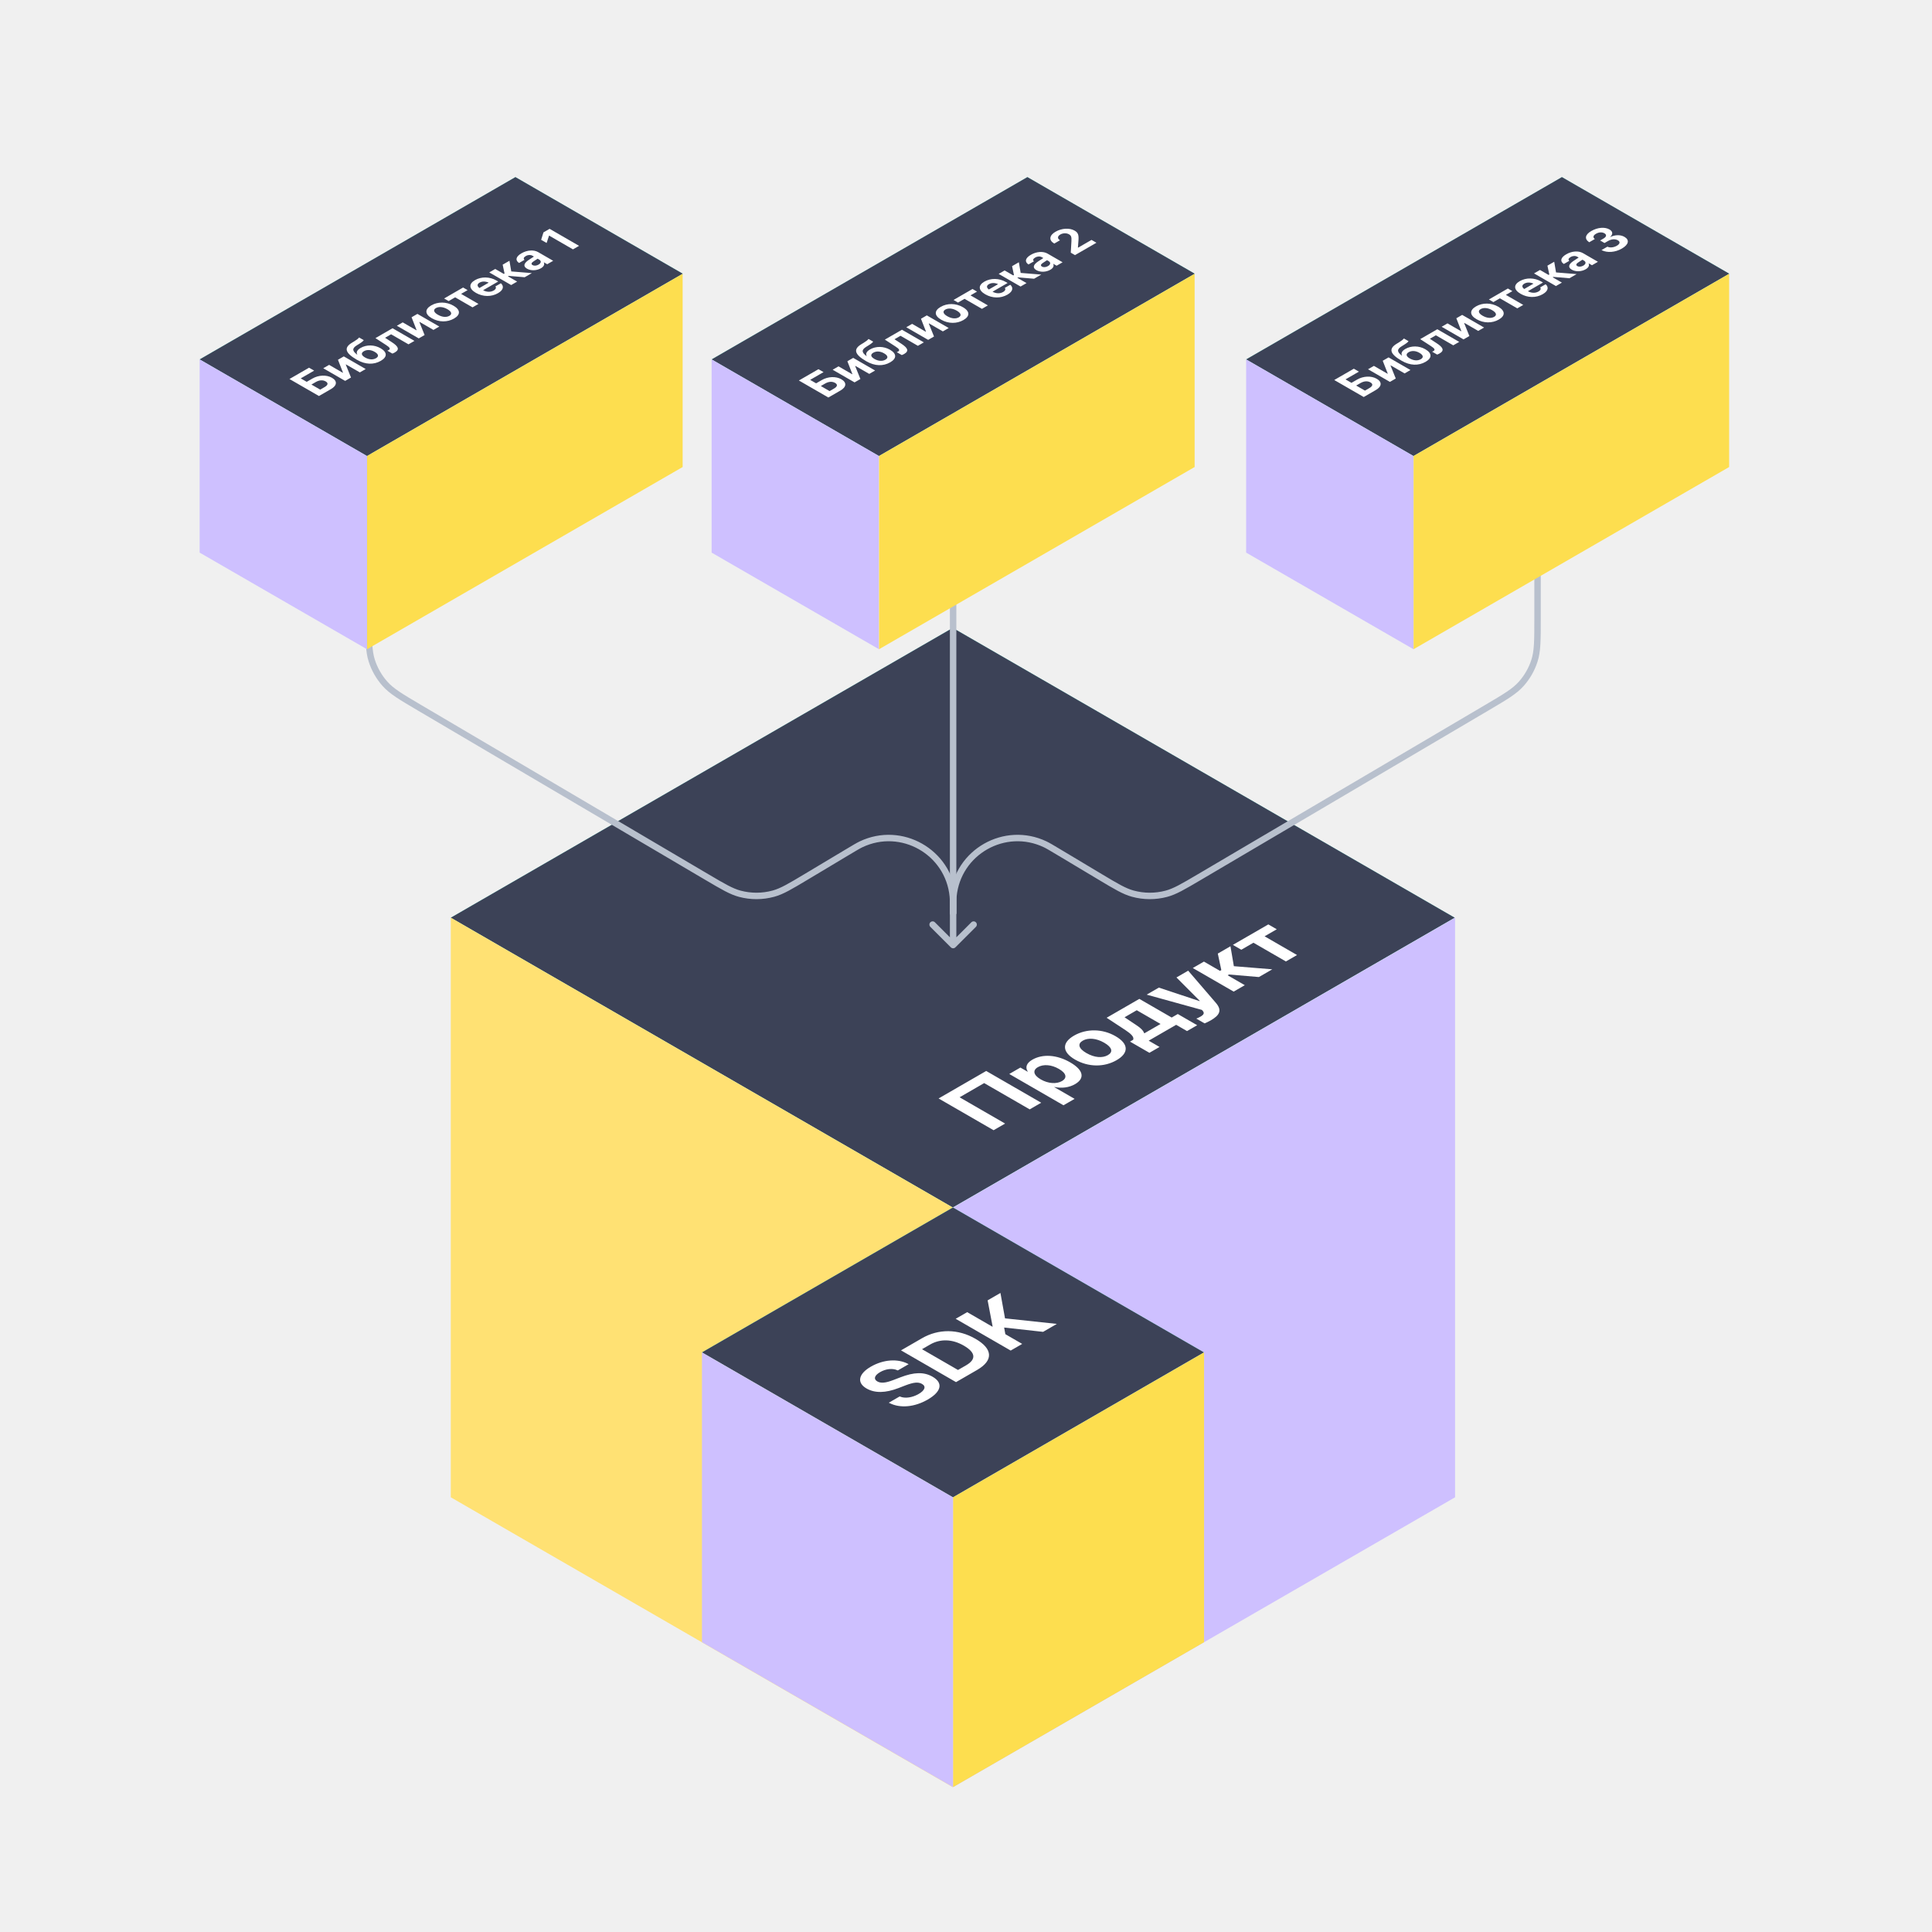
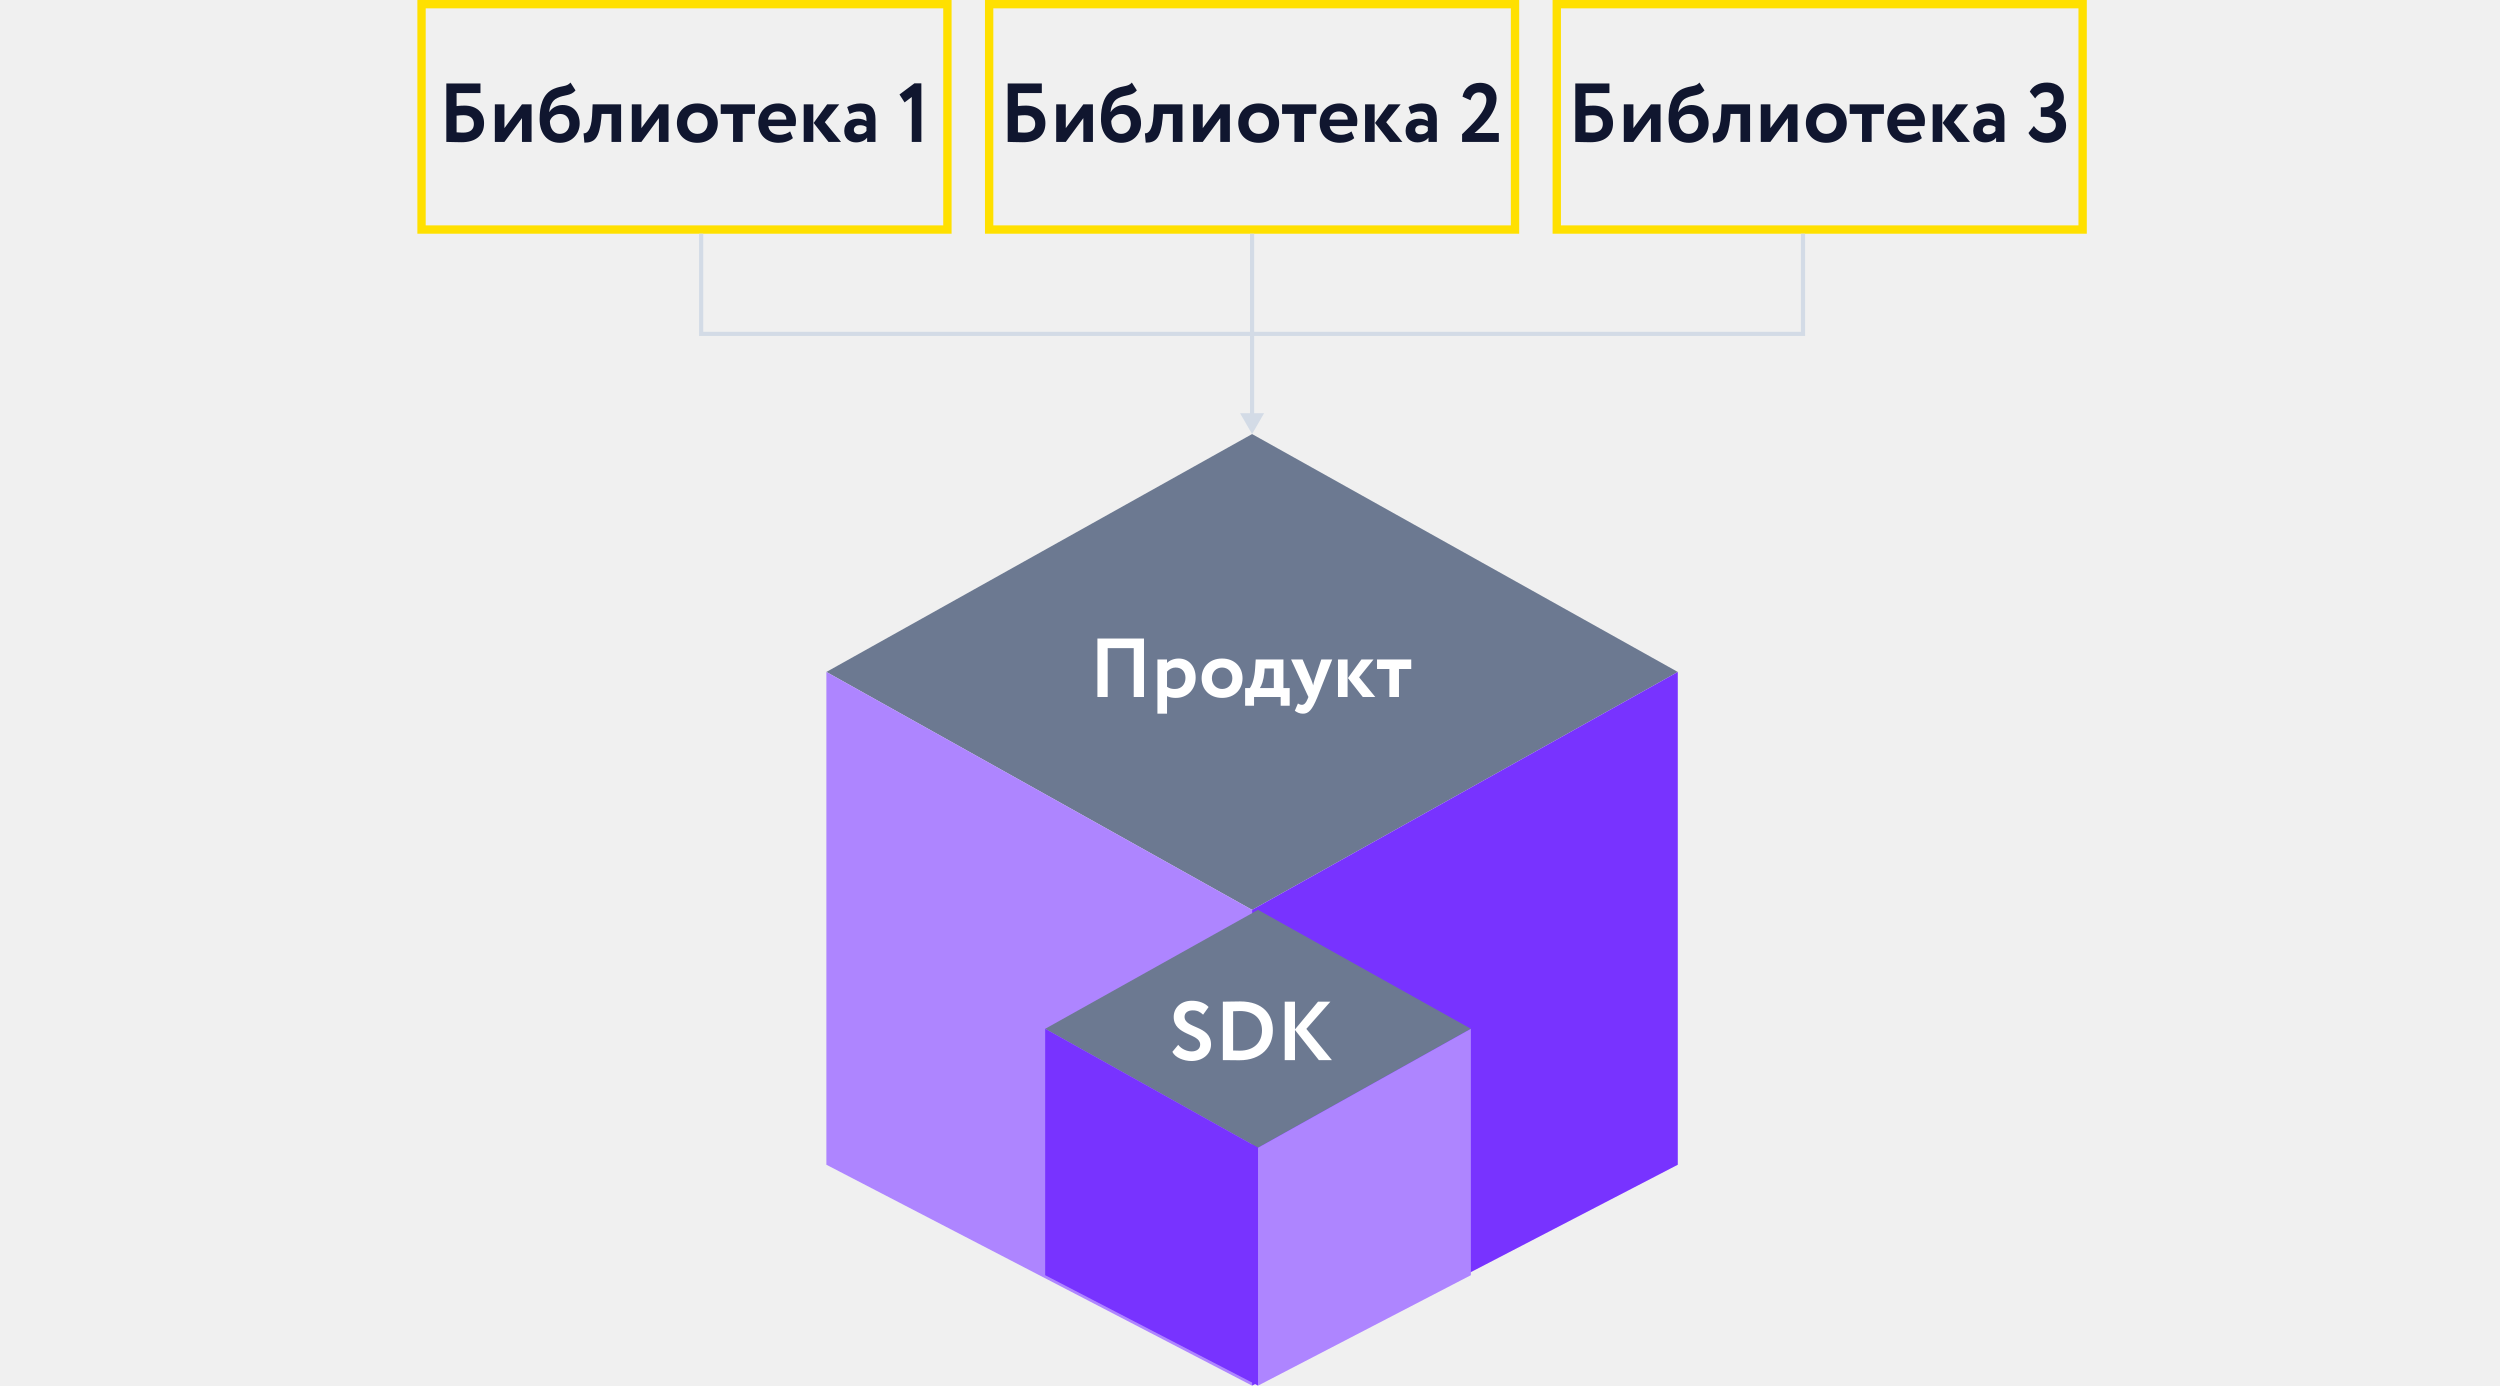
- <svg xmlns="http://www.w3.org/2000/svg" width="600" height="600" viewBox="0 0 600 600" fill="none">
-   <rect width="180" height="180" transform="matrix(0.866025 0.5 -0.866025 0.5 295.885 195)" fill="#73FFE5" />
-   <rect width="180" height="180" transform="matrix(0.866025 0.5 -0.866025 0.5 295.885 195)" fill="#3C4257" />
-   <path d="M140 285L295.885 375L295.885 555L140 465L140 375L140 285Z" fill="#FFE173" />
-   <path d="M296 375L451.885 285L451.885 465L296 555L296 465L296 375Z" fill="#CEC0FF" />
-   <path d="M114.5 127V192.213C114.5 198.878 114.5 202.211 115.463 205.201C116.314 207.846 117.708 210.284 119.554 212.361C121.641 214.708 124.513 216.4 130.255 219.783L219.574 272.411C224.609 275.378 227.127 276.861 229.772 277.566C233.19 278.477 236.789 278.465 240.202 277.53C242.842 276.808 245.349 275.307 250.364 272.307L262.963 264.768C265.36 263.334 266.559 262.616 267.432 262.202C279.954 256.266 294.572 264.554 295.907 278.348C296 279.309 296 280.706 296 283.5V283.5" stroke="#B8C0CD" stroke-width="2" stroke-linecap="round" />
-   <path d="M477.5 127V192.213C477.5 198.878 477.5 202.211 476.537 205.201C475.686 207.846 474.292 210.284 472.446 212.361C470.359 214.708 467.487 216.4 461.745 219.783L372.426 272.411C367.391 275.378 364.873 276.861 362.228 277.566C358.81 278.477 355.211 278.465 351.798 277.53C349.158 276.808 346.651 275.307 341.636 272.307L329.037 264.768C326.64 263.334 325.441 262.616 324.568 262.202C312.046 256.266 297.428 264.554 296.093 278.348C296 279.309 296 280.706 296 283.5V283.5" stroke="#B8C0CD" stroke-width="2" stroke-linecap="round" />
-   <path d="M295 116C295 115.448 295.448 115 296 115C296.552 115 297 115.448 297 116H295ZM296.707 294.207C296.317 294.598 295.683 294.598 295.293 294.207L288.929 287.843C288.538 287.453 288.538 286.819 288.929 286.429C289.319 286.038 289.953 286.038 290.343 286.429L296 292.086L301.657 286.429C302.047 286.038 302.681 286.038 303.071 286.429C303.462 286.819 303.462 287.453 303.071 287.843L296.707 294.207ZM297 116V293.5H295V116H297Z" fill="#B8C0CD" />
-   <rect width="60" height="113.238" transform="matrix(0.866025 0.5 -0.866025 0.5 160.067 55)" fill="#73FFE5" />
-   <rect width="60" height="113.238" transform="matrix(0.866025 0.5 -0.866025 0.5 160.067 55)" fill="#3C4257" />
-   <path d="M99.052 122.989L102.807 120.821C104.685 119.737 104.824 118.323 103.099 117.327L103.086 117.32C101.399 116.346 98.938 116.456 97.029 117.558L95.253 118.583L93.394 117.51L97.562 115.104L95.982 114.192L89.899 117.704L99.052 122.989ZM99.439 121L96.712 119.426L98.069 118.642C99.141 118.023 100.251 117.939 101.133 118.448L101.145 118.455C102.021 118.96 101.868 119.598 100.803 120.213L99.439 121ZM107.19 118.29L109.004 117.243L107.38 113.215L107.45 113.174L111.751 115.657L113.571 114.606L106.772 110.68L104.957 111.728L106.518 115.727L106.454 115.763L102.211 113.313L100.391 114.365L107.19 118.29ZM118.259 112.061C120.326 110.867 120.307 109.377 118.195 108.157L118.183 108.15C116.242 107.029 113.819 107 111.992 108.055C110.875 108.699 110.571 109.417 110.964 110.127L110.926 110.149L110.85 110.091C109.423 108.989 109.252 108.201 110.856 107.216L111.58 106.769C112.341 106.301 112.861 105.868 112.962 105.634L111.529 104.806C111.307 105.118 110.761 105.542 110.019 106L109.245 106.469C106.848 107.948 107.032 109.534 110.825 111.724L110.837 111.731C113.463 113.248 116.064 113.328 118.259 112.061ZM116.774 111.241C115.823 111.79 114.573 111.713 113.349 111.006L113.337 110.999C112.176 110.329 112.068 109.615 113.013 109.069C113.952 108.527 115.182 108.593 116.343 109.263L116.356 109.271C117.58 109.977 117.713 110.699 116.774 111.241ZM121.697 106.275L119.591 104.898L121.462 103.818L126.86 106.934L128.712 105.865L121.912 101.939L116.597 105.008L119.889 107.143C121.037 107.886 121.367 108.333 120.707 108.714C120.536 108.813 120.39 108.875 120.295 108.908L121.849 109.805C121.988 109.761 122.28 109.651 122.623 109.454C124.291 108.49 123.542 107.48 121.697 106.275ZM130.05 105.092L131.864 104.045L130.241 100.016L130.31 99.976L134.611 102.459L136.431 101.408L129.632 97.482L127.817 98.529L129.378 102.529L129.314 102.565L125.071 100.115L123.251 101.166L130.05 105.092ZM141.005 98.929C143.06 97.742 143.053 96.222 140.833 94.941L140.821 94.933C138.62 93.663 135.962 93.666 133.926 94.842C131.89 96.017 131.896 97.559 134.084 98.823L134.097 98.83C136.311 100.108 138.943 100.119 141.005 98.929ZM139.558 98.086C138.645 98.614 137.313 98.511 135.981 97.742L135.968 97.735C134.655 96.977 134.484 96.197 135.378 95.68C136.279 95.16 137.624 95.263 138.937 96.021L138.949 96.028C140.275 96.794 140.465 97.563 139.558 98.086ZM143.821 89.29L137.922 92.696L139.324 93.505L141.347 92.337L146.745 95.453L148.597 94.384L143.199 91.268L145.223 90.099L143.821 89.29ZM154.661 91.044C156.596 89.927 156.386 88.722 155.6 88.019L155.543 87.972L153.843 88.953L153.868 88.982C154.122 89.275 154.077 89.784 153.316 90.224C152.371 90.769 151.147 90.744 150.037 90.132L154.718 87.43L154.147 87.1C152.092 85.914 149.498 85.851 147.506 87.001C145.508 88.155 145.616 89.689 147.779 90.938L147.785 90.942C149.961 92.198 152.574 92.249 154.661 91.044ZM148.921 87.781C149.682 87.342 150.722 87.305 151.775 87.781L148.895 89.444C148.096 88.843 148.153 88.224 148.921 87.781ZM157.966 85.679L162.945 86.1L165.171 84.815L158.777 84.295L158.213 80.981L156.107 82.197L156.691 84.943L156.469 85.071L153.798 83.529L151.946 84.599L158.746 88.525L160.598 87.455L157.744 85.807L157.966 85.679ZM168.006 83.302C168.895 82.79 169.193 82.127 168.888 81.497L168.926 81.475L169.941 82.061L171.793 80.992L167.131 78.3C165.761 77.509 163.712 77.644 161.962 78.655C160.16 79.695 159.983 80.838 161.137 81.622L161.207 81.669L162.9 80.691L162.856 80.651C162.513 80.344 162.602 79.919 163.294 79.519C164.023 79.098 164.791 79.087 165.393 79.435L165.812 79.677L164.232 80.706C162.647 81.746 162.412 82.717 163.649 83.431L163.662 83.438C164.86 84.13 166.643 84.09 168.006 83.302ZM165.4 82.325L165.387 82.317C164.905 82.039 164.981 81.644 165.653 81.204L166.966 80.344L167.455 80.626C168.165 81.036 168.083 81.698 167.252 82.178C166.617 82.544 165.901 82.614 165.4 82.325ZM177.94 77.443L179.836 76.348L170.683 71.064L168.78 72.162L168.057 74.477L169.757 75.458L170.506 73.195L170.544 73.173L177.94 77.443Z" fill="white" />
-   <path d="M62 111.619L113.962 141.619L113.962 201.619L62 171.619L62 141.619L62 111.619Z" fill="#CEC0FF" />
-   <path d="M114 141.619L212 85.039L212 145.039L114 201.619L114 171.619L114 141.619Z" fill="#FDDE4F" />
-   <rect width="60" height="113.238" transform="matrix(0.866025 0.5 -0.866025 0.5 319.067 55)" fill="#73FFE5" />
-   <rect width="60" height="113.238" transform="matrix(0.866025 0.5 -0.866025 0.5 319.067 55)" fill="#3C4257" />
-   <path d="M257.253 123.45L261.008 121.282C262.886 120.198 263.025 118.785 261.3 117.789L261.287 117.781C259.6 116.807 257.139 116.917 255.23 118.019L253.454 119.045L251.595 117.972L255.763 115.566L254.183 114.654L248.1 118.166L257.253 123.45ZM257.64 121.462L254.913 119.887L256.27 119.103C257.342 118.484 258.452 118.4 259.334 118.909L259.346 118.917C260.222 119.422 260.07 120.059 259.004 120.674L257.64 121.462ZM265.391 118.752L267.205 117.704L265.582 113.676L265.651 113.636L269.952 116.119L271.772 115.068L264.973 111.142L263.159 112.189L264.719 116.188L264.656 116.225L260.412 113.775L258.592 114.826L265.391 118.752ZM276.46 112.522C278.528 111.329 278.509 109.838 276.396 108.619L276.384 108.611C274.443 107.491 272.02 107.461 270.193 108.516C269.077 109.161 268.772 109.878 269.165 110.589L269.127 110.611L269.051 110.552C267.624 109.45 267.453 108.663 269.058 107.677L269.781 107.231C270.542 106.762 271.062 106.33 271.163 106.095L269.73 105.268C269.508 105.579 268.962 106.004 268.22 106.462L267.446 106.93C265.049 108.41 265.233 109.996 269.026 112.186L269.038 112.193C271.664 113.709 274.265 113.79 276.46 112.522ZM274.975 111.702C274.024 112.251 272.774 112.175 271.55 111.468L271.538 111.46C270.377 110.79 270.269 110.076 271.214 109.531C272.153 108.989 273.383 109.054 274.544 109.725L274.557 109.732C275.781 110.439 275.914 111.16 274.975 111.702ZM279.898 106.736L277.792 105.359L279.663 104.279L285.061 107.396L286.913 106.326L280.113 102.4L274.798 105.469L278.09 107.604C279.238 108.348 279.568 108.794 278.908 109.175C278.737 109.274 278.591 109.336 278.496 109.369L280.05 110.267C280.189 110.223 280.481 110.113 280.824 109.915C282.492 108.952 281.743 107.941 279.898 106.736ZM288.251 105.553L290.065 104.506L288.442 100.478L288.511 100.438L292.812 102.92L294.632 101.869L287.833 97.944L286.019 98.991L287.579 102.99L287.516 103.027L283.272 100.577L281.452 101.628L288.251 105.553ZM299.206 99.39C301.261 98.204 301.254 96.684 299.034 95.402L299.022 95.395C296.821 94.124 294.163 94.128 292.127 95.303C290.091 96.479 290.097 98.02 292.285 99.284L292.298 99.291C294.512 100.569 297.144 100.58 299.206 99.39ZM297.759 98.548C296.846 99.075 295.514 98.973 294.182 98.204L294.169 98.196C292.856 97.438 292.685 96.658 293.579 96.142C294.48 95.622 295.825 95.724 297.138 96.482L297.15 96.49C298.476 97.255 298.666 98.024 297.759 98.548ZM302.022 89.751L296.123 93.157L297.525 93.967L299.548 92.798L304.946 95.915L306.798 94.846L301.4 91.729L303.424 90.561L302.022 89.751ZM312.862 91.506C314.797 90.389 314.587 89.184 313.801 88.481L313.744 88.433L312.044 89.415L312.069 89.444C312.323 89.737 312.278 90.246 311.517 90.685C310.572 91.231 309.348 91.205 308.238 90.594L312.919 87.891L312.348 87.561C310.293 86.375 307.699 86.313 305.707 87.463C303.709 88.616 303.817 90.151 305.98 91.399L305.986 91.403C308.162 92.659 310.775 92.71 312.862 91.506ZM307.122 88.243C307.883 87.803 308.923 87.767 309.976 88.243L307.096 89.905C306.297 89.305 306.354 88.686 307.122 88.243ZM316.167 86.141L321.146 86.562L323.372 85.276L316.979 84.756L316.414 81.442L314.308 82.658L314.892 85.404L314.67 85.533L311.999 83.991L310.147 85.06L316.947 88.986L318.799 87.917L315.945 86.269L316.167 86.141ZM326.208 83.764C327.096 83.251 327.394 82.588 327.089 81.959L327.127 81.936L328.142 82.522L329.994 81.453L325.332 78.761C323.962 77.971 321.913 78.106 320.163 79.117C318.361 80.157 318.184 81.299 319.338 82.083L319.408 82.131L321.102 81.153L321.057 81.112C320.715 80.805 320.803 80.38 321.495 79.981C322.224 79.56 322.992 79.549 323.594 79.897L324.013 80.138L322.434 81.168C320.848 82.207 320.613 83.178 321.85 83.892L321.863 83.899C323.061 84.592 324.844 84.551 326.208 83.764ZM323.601 82.786L323.588 82.779C323.106 82.501 323.182 82.105 323.854 81.665L325.167 80.805L325.656 81.087C326.366 81.497 326.284 82.16 325.453 82.64C324.818 83.006 324.102 83.075 323.601 82.786ZM333.851 79.227L340.505 75.385L338.982 74.506L334.834 76.901L334.758 76.857L334.923 74.74C335.05 72.99 334.853 72.269 333.743 71.628L333.73 71.62C332.17 70.719 329.734 70.851 327.8 71.968C325.865 73.085 325.643 74.612 327.368 75.608L327.419 75.638L329.195 74.612L329.144 74.576C328.345 74.085 328.364 73.364 329.303 72.822C330.115 72.353 331.219 72.331 331.973 72.759L331.986 72.767C332.62 73.133 332.823 73.536 332.747 74.854L332.538 78.469L333.851 79.227Z" fill="white" />
-   <path d="M221 111.619L272.962 141.619L272.962 201.619L221 171.619L221 141.619L221 111.619Z" fill="#CEC0FF" />
-   <path d="M273 141.619L371 85.039L371 145.039L273 201.619L273 171.619L273 141.619Z" fill="#FDDE4F" />
-   <rect width="60" height="113.238" transform="matrix(0.866025 0.5 -0.866025 0.5 485.067 55)" fill="#73FFE5" />
-   <rect width="60" height="113.238" transform="matrix(0.866025 0.5 -0.866025 0.5 485.067 55)" fill="#3C4257" />
-   <path d="M423.515 123.299L427.27 121.131C429.148 120.047 429.287 118.634 427.562 117.637L427.549 117.63C425.862 116.656 423.401 116.766 421.492 117.868L419.716 118.894L417.857 117.821L422.024 115.415L420.445 114.503L414.362 118.015L423.515 123.299ZM423.902 121.311L421.174 119.736L422.532 118.952C423.604 118.333 424.714 118.249 425.596 118.758L425.608 118.765C426.484 119.271 426.331 119.908 425.266 120.523L423.902 121.311ZM431.653 118.601L433.467 117.553L431.843 113.525L431.913 113.485L436.214 115.968L438.034 114.917L431.234 110.991L429.42 112.038L430.981 116.037L430.917 116.074L426.674 113.624L424.853 114.675L431.653 118.601ZM442.722 112.371C444.789 111.177 444.77 109.687 442.658 108.468L442.645 108.46C440.704 107.34 438.281 107.31 436.455 108.365C435.338 109.01 435.034 109.727 435.427 110.438L435.389 110.46L435.313 110.401C433.886 109.299 433.714 108.511 435.319 107.526L436.042 107.08C436.804 106.611 437.324 106.179 437.425 105.944L435.992 105.117C435.77 105.428 435.224 105.853 434.482 106.311L433.708 106.779C431.311 108.259 431.494 109.844 435.288 112.034L435.3 112.042C437.926 113.558 440.527 113.638 442.722 112.371ZM441.237 111.551C440.286 112.1 439.036 112.023 437.812 111.317L437.799 111.309C436.639 110.639 436.531 109.925 437.476 109.379C438.415 108.837 439.645 108.903 440.806 109.573L440.819 109.581C442.043 110.288 442.176 111.009 441.237 111.551ZM446.159 106.585L444.054 105.208L445.925 104.128L451.323 107.244L453.175 106.175L446.375 102.249L441.06 105.318L444.352 107.453C445.5 108.197 445.83 108.643 445.17 109.024C444.999 109.123 444.853 109.185 444.758 109.218L446.312 110.115C446.451 110.072 446.743 109.962 447.085 109.764C448.754 108.801 448.005 107.79 446.159 106.585ZM454.513 105.402L456.327 104.355L454.703 100.327L454.773 100.286L459.074 102.769L460.894 101.718L454.094 97.793L452.28 98.84L453.841 102.839L453.777 102.875L449.534 100.426L447.713 101.477L454.513 105.402ZM465.467 99.239C467.522 98.052 467.516 96.533 465.296 95.251L465.283 95.244C463.082 93.973 460.425 93.977 458.389 95.152C456.353 96.328 456.359 97.869 458.547 99.133L458.56 99.14C460.774 100.418 463.406 100.429 465.467 99.239ZM464.021 98.397C463.108 98.924 461.776 98.822 460.444 98.052L460.431 98.045C459.118 97.287 458.947 96.507 459.841 95.991C460.742 95.471 462.087 95.573 463.4 96.331L463.412 96.339C464.738 97.104 464.928 97.873 464.021 98.397ZM468.284 89.6L462.385 93.006L463.786 93.815L465.81 92.647L471.208 95.764L473.06 94.694L467.662 91.578L469.685 90.41L468.284 89.6ZM479.124 91.355C481.058 90.237 480.849 89.033 480.063 88.33L480.005 88.282L478.306 89.263L478.331 89.293C478.585 89.586 478.54 90.095 477.779 90.534C476.834 91.08 475.61 91.054 474.5 90.443L479.181 87.74L478.61 87.41C476.555 86.224 473.961 86.162 471.969 87.311C469.971 88.465 470.079 89.999 472.242 91.248L472.248 91.252C474.424 92.508 477.037 92.559 479.124 91.355ZM473.383 88.092C474.145 87.652 475.185 87.615 476.238 88.092L473.358 89.754C472.559 89.154 472.616 88.535 473.383 88.092ZM482.428 85.99L487.408 86.411L489.634 85.125L483.24 84.605L482.676 81.291L480.57 82.507L481.153 85.253L480.931 85.382L478.261 83.84L476.409 84.909L483.209 88.835L485.061 87.766L482.206 86.118L482.428 85.99ZM492.469 83.613C493.357 83.1 493.655 82.437 493.351 81.807L493.389 81.785L494.404 82.371L496.256 81.302L491.594 78.61C490.224 77.819 488.175 77.955 486.424 78.966C484.623 80.006 484.445 81.148 485.6 81.932L485.67 81.98L487.363 81.002L487.319 80.961C486.976 80.654 487.065 80.229 487.757 79.83C488.486 79.409 489.253 79.398 489.856 79.746L490.275 79.987L488.695 81.016C487.11 82.056 486.875 83.027 488.112 83.741L488.124 83.748C489.323 84.44 491.106 84.4 492.469 83.613ZM489.862 82.635L489.85 82.628C489.368 82.349 489.444 81.954 490.116 81.514L491.429 80.654L491.917 80.936C492.628 81.346 492.545 82.009 491.715 82.489C491.08 82.855 490.363 82.924 489.862 82.635ZM503.677 77.2C505.815 75.966 506.132 74.509 504.496 73.564L504.483 73.557C503.24 72.839 501.565 72.897 500.081 73.608L500.043 73.586C500.893 72.839 500.988 71.927 499.846 71.268L499.834 71.26C498.394 70.429 496.161 70.605 494.188 71.744C492.266 72.853 492.019 74.198 493.478 75.186L493.548 75.234L495.305 74.219L495.254 74.183C494.62 73.729 494.765 73.11 495.66 72.594C496.561 72.073 497.531 72.026 498.273 72.454L498.286 72.462C499.028 72.89 498.914 73.542 497.956 74.095L496.935 74.685L498.299 75.472L499.345 74.868C500.449 74.231 501.584 74.132 502.459 74.637L502.472 74.644C503.221 75.076 503.113 75.747 502.13 76.314C501.14 76.885 500.005 76.977 499.269 76.647L499.187 76.615L497.36 77.669L497.449 77.713C499.155 78.552 501.603 78.398 503.677 77.2Z" fill="white" />
-   <path d="M387 111.619L438.962 141.619L438.962 201.619L387 171.619L387 141.619L387 111.619Z" fill="#CEC0FF" />
-   <path d="M439 141.619L537 85.039L537 145.039L439 201.619L439 171.619L439 141.619Z" fill="#FDDE4F" />
-   <rect width="90" height="90" transform="matrix(0.866025 0.5 -0.866025 0.5 295.943 375)" fill="#73FFE5" />
-   <rect width="90" height="90" transform="matrix(0.866025 0.5 -0.866025 0.5 295.943 375)" fill="#3C4257" />
-   <path d="M218 420L295.942 465L295.942 555L218 510L218 465L218 420Z" fill="#CEC0FF" />
-   <path d="M296 465L373.942 420L373.942 510L296 555L296 510L296 465Z" fill="#FDDE4F" />
-   <path d="M288.115 434.646C292.425 432.157 292.923 429.464 289.643 427.57L289.631 427.563C286.943 426.012 283.877 426.101 279.591 427.755L277.412 428.589C275.056 429.498 273.552 429.642 272.475 429.02L272.463 429.013C271.243 428.309 271.504 427.188 273.327 426.121C275.091 425.103 277.14 424.863 278.655 425.533L278.809 425.608L282.184 423.66L281.947 423.537C278.785 421.903 274.381 422.163 270.426 424.446C266.637 426.634 265.974 429.396 269.1 431.2L269.112 431.207C271.681 432.69 274.997 432.636 279.046 431.077L281.201 430.243C283.758 429.272 285.179 429.122 286.339 429.792L286.351 429.799C287.654 430.551 287.275 431.768 285.297 432.909C283.344 434.037 281.106 434.372 279.555 433.736L279.401 433.675L276.027 435.623L276.228 435.726C279.579 437.428 284.054 436.99 288.115 434.646ZM296.901 429.231L303.425 425.465C308.552 422.505 308.386 418.923 302.963 415.792L302.939 415.778C297.528 412.654 291.454 412.647 286.339 415.601L279.815 419.367L296.901 429.231ZM297.517 425.458L286.339 419.005L288.861 417.549C291.999 415.737 295.741 415.833 299.304 417.891L299.328 417.904C303.022 420.037 303.235 422.156 300.039 424.002L297.517 425.458ZM313.88 419.429L317.455 417.364L312.222 414.343L311.843 412.278L323.944 413.618L328.218 411.15L312.116 409.428L310.695 401.539L306.716 403.836L308.267 411.964L308.185 412.012L300.37 407.5L296.794 409.564L313.88 419.429Z" fill="white" />
-   <path d="M323.358 342.462L306.272 332.598L291.484 341.136L308.569 351L312.145 348.936L298.008 340.773L305.645 336.364L319.782 344.526L323.358 342.462ZM330.272 343.255L333.73 341.259L327.419 337.615L327.49 337.574C329.68 338.046 332.025 337.759 333.848 336.706C337.021 334.874 336.488 332.311 332.368 329.932L332.356 329.925C328.224 327.539 323.808 327.245 320.587 329.104C318.775 330.15 318.337 331.483 319.178 332.775L319.107 332.816L316.893 331.538L313.436 333.534L330.272 343.255ZM329.787 335.742C328.117 336.706 325.513 336.542 323.227 335.223L323.216 335.216C320.919 333.89 320.634 332.386 322.304 331.422C324.021 330.431 326.519 330.615 328.84 331.955L328.851 331.962C331.16 333.295 331.516 334.744 329.787 335.742ZM346.766 329.248C350.602 327.033 350.59 324.196 346.446 321.804L346.422 321.79C342.314 319.418 337.353 319.425 333.552 321.619C329.751 323.813 329.763 326.691 333.848 329.05L333.872 329.063C338.004 331.449 342.918 331.47 346.766 329.248ZM344.066 327.676C342.361 328.66 339.875 328.469 337.388 327.033L337.365 327.02C334.914 325.604 334.594 324.148 336.263 323.185C337.945 322.214 340.455 322.405 342.906 323.82L342.929 323.834C345.404 325.263 345.759 326.698 344.066 327.676ZM360.11 325.14L356.735 323.191L365.272 318.263L368.646 320.211L371.796 318.393L365.769 314.913L363.875 316.007L353.834 310.21L343.675 316.075L349.643 319.999C351.241 321.059 352.307 322.084 351.904 322.918L350.933 323.479L356.96 326.958L360.11 325.14ZM360.417 318.003L355.397 320.901L355.326 320.86C355.054 320.02 354.189 319.206 352.911 318.372L349.24 315.925L353.029 313.737L360.417 318.003ZM375.999 316.896C378.829 315.262 379.575 313.724 377.574 311.42L369.002 301.453L365.355 303.559L372.601 310.832L372.494 310.894L359.896 306.71L356.108 308.897L373.276 313.642L373.548 313.963C374.105 314.64 373.832 315.139 372.802 315.733C372.281 316.034 371.808 316.226 371.524 316.335L374.093 317.818C374.566 317.627 375.324 317.285 375.999 316.896ZM381.671 302.643L390.965 303.429L395.121 301.029L383.186 300.059L382.132 293.872L378.201 296.142L379.291 301.269L378.876 301.508L373.892 298.63L370.434 300.626L383.127 307.954L386.584 305.958L381.256 302.882L381.671 302.643ZM393.89 287.084L382.878 293.441L385.495 294.952L389.272 292.771L399.348 298.589L402.805 296.593L392.729 290.775L396.506 288.595L393.89 287.084Z" fill="white" />
+ <svg xmlns="http://www.w3.org/2000/svg" width="599" height="332" viewBox="0 0 599 332" fill="none">
+   <path d="M106.94 34C107.76 34 108.96 34.08 110.58 34.08C114.02 34.08 115.98 32.42 115.98 29.52C115.98 26.94 114.2 25.3 111.28 25.3C110.78 25.3 109.94 25.34 109.4 25.42V22.3H115.12V20H106.94V34ZM111.08 27.6C112.8 27.6 113.54 28.5 113.54 29.7C113.54 30.94 112.78 31.78 110.96 31.78C110.44 31.78 109.96 31.74 109.4 31.7V27.72C110.02 27.64 110.62 27.6 111.08 27.6ZM120.865 34L125.065 28.3V34H127.365V25H125.065L120.865 30.7V25H118.565V34H120.865ZM136.692 19.78C135.752 20.86 134.672 20.44 132.692 21.28C129.952 22.46 129.292 25.58 129.292 28.52C129.292 32.02 131.152 34.22 134.172 34.22C137.012 34.22 138.892 32.1 138.892 29.58C138.892 26.88 137.272 25.16 134.792 25.16C133.472 25.16 132.192 25.86 131.632 26.84H131.592C131.732 25.42 132.232 24.08 133.532 23.48C135.272 22.62 136.712 23.06 137.892 21.66L136.692 19.78ZM131.752 29C132.052 28.08 132.932 27.3 134.212 27.3C135.672 27.3 136.432 28.34 136.432 29.68C136.432 30.98 135.572 32.08 134.112 32.08C132.652 32.08 131.772 30.74 131.752 29ZM146.516 34H148.816V25H141.996L141.856 27.8C141.656 31.28 140.596 32.02 139.816 31.94L140.016 34.18C142.436 34.18 143.636 33.16 144.076 28.26L144.136 27.3H146.516V34ZM153.678 34L157.878 28.3V34H160.178V25H157.878L153.678 30.7V25H151.378V34H153.678ZM162.185 29.5C162.185 32.2 164.105 34.22 167.085 34.22C170.065 34.22 171.985 32.2 171.985 29.5C171.985 26.8 170.065 24.78 167.085 24.78C164.105 24.78 162.185 26.8 162.185 29.5ZM164.645 29.5C164.645 27.94 165.725 26.94 167.085 26.94C168.485 26.94 169.545 27.98 169.545 29.5C169.545 31.06 168.505 32.08 167.085 32.08C165.685 32.08 164.645 31 164.645 29.5ZM172.684 27.3H175.644V34H177.944V27.3H180.884V25H172.684V27.3ZM189.317 31.48C188.797 31.9 187.877 32.3 186.777 32.3C185.357 32.3 184.277 31.56 184.077 30.2H190.577C190.677 29.86 190.717 29.52 190.717 28.96C190.717 26.44 188.777 24.78 186.457 24.78C183.497 24.78 181.697 26.88 181.697 29.5C181.697 32.34 183.637 34.22 186.537 34.22C187.797 34.22 189.077 33.86 189.977 33.1L189.317 31.48ZM186.357 26.7C187.677 26.7 188.437 27.56 188.417 28.66H183.997C184.237 27.48 184.977 26.7 186.357 26.7ZM201.089 25H198.189L194.949 29.46L198.509 34H201.509L197.629 29.28L201.089 25ZM192.569 34H194.869V25H192.569V34ZM203.562 27.32C204.222 27.02 204.882 26.7 205.922 26.7C207.262 26.7 207.662 27.52 207.602 29.02C207.162 28.7 206.362 28.44 205.562 28.44C203.742 28.44 202.282 29.38 202.282 31.36C202.282 33.1 203.462 34.12 205.102 34.12C206.322 34.12 207.282 33.64 207.762 32.96V34H209.762V28.52C209.762 26.14 208.822 24.78 206.162 24.78C204.982 24.78 203.762 25.18 202.982 25.64L203.562 27.32ZM205.862 32.18C205.142 32.18 204.582 31.8 204.582 31.12C204.582 30.36 205.262 30 206.022 30C206.682 30 207.202 30.14 207.602 30.44V31.36C207.322 31.76 206.822 32.18 205.862 32.18ZM215.518 22.64L216.738 24.54L218.458 23.24V34H220.758V19.96H219.098L215.518 22.64Z" fill="#10162F" />
+   <rect x="101" y="1" width="126" height="54" stroke="#FFE000" stroke-width="2" />
+   <path d="M241.44 34C242.26 34 243.46 34.08 245.08 34.08C248.52 34.08 250.48 32.42 250.48 29.52C250.48 26.94 248.7 25.3 245.78 25.3C245.28 25.3 244.44 25.34 243.9 25.42V22.3H249.62V20H241.44V34ZM245.58 27.6C247.3 27.6 248.04 28.5 248.04 29.7C248.04 30.94 247.28 31.78 245.46 31.78C244.94 31.78 244.46 31.74 243.9 31.7V27.72C244.52 27.64 245.12 27.6 245.58 27.6ZM255.365 34L259.565 28.3V34H261.865V25H259.565L255.365 30.7V25H253.065V34H255.365ZM271.192 19.78C270.252 20.86 269.172 20.44 267.192 21.28C264.452 22.46 263.792 25.58 263.792 28.52C263.792 32.02 265.652 34.22 268.672 34.22C271.512 34.22 273.392 32.1 273.392 29.58C273.392 26.88 271.772 25.16 269.292 25.16C267.972 25.16 266.692 25.86 266.132 26.84H266.092C266.232 25.42 266.732 24.08 268.032 23.48C269.772 22.62 271.212 23.06 272.392 21.66L271.192 19.78ZM266.252 29C266.552 28.08 267.432 27.3 268.712 27.3C270.172 27.3 270.932 28.34 270.932 29.68C270.932 30.98 270.072 32.08 268.612 32.08C267.152 32.08 266.272 30.74 266.252 29ZM281.016 34H283.316V25H276.496L276.356 27.8C276.156 31.28 275.096 32.02 274.316 31.94L274.516 34.18C276.936 34.18 278.136 33.16 278.576 28.26L278.636 27.3H281.016V34ZM288.178 34L292.378 28.3V34H294.678V25H292.378L288.178 30.7V25H285.878V34H288.178ZM296.685 29.5C296.685 32.2 298.605 34.22 301.585 34.22C304.565 34.22 306.485 32.2 306.485 29.5C306.485 26.8 304.565 24.78 301.585 24.78C298.605 24.78 296.685 26.8 296.685 29.5ZM299.145 29.5C299.145 27.94 300.225 26.94 301.585 26.94C302.985 26.94 304.045 27.98 304.045 29.5C304.045 31.06 303.005 32.08 301.585 32.08C300.185 32.08 299.145 31 299.145 29.5ZM307.184 27.3H310.144V34H312.444V27.3H315.384V25H307.184V27.3ZM323.817 31.48C323.297 31.9 322.377 32.3 321.277 32.3C319.857 32.3 318.777 31.56 318.577 30.2H325.077C325.177 29.86 325.217 29.52 325.217 28.96C325.217 26.44 323.277 24.78 320.957 24.78C317.997 24.78 316.197 26.88 316.197 29.5C316.197 32.34 318.137 34.22 321.037 34.22C322.297 34.22 323.577 33.86 324.477 33.1L323.817 31.48ZM320.857 26.7C322.177 26.7 322.937 27.56 322.917 28.66H318.497C318.737 27.48 319.477 26.7 320.857 26.7ZM335.589 25H332.689L329.449 29.46L333.009 34H336.009L332.129 29.28L335.589 25ZM327.069 34H329.369V25H327.069V34ZM338.062 27.32C338.722 27.02 339.382 26.7 340.422 26.7C341.762 26.7 342.162 27.52 342.102 29.02C341.662 28.7 340.862 28.44 340.062 28.44C338.242 28.44 336.782 29.38 336.782 31.36C336.782 33.1 337.962 34.12 339.602 34.12C340.822 34.12 341.782 33.64 342.262 32.96V34H344.262V28.52C344.262 26.14 343.322 24.78 340.662 24.78C339.482 24.78 338.262 25.18 337.482 25.64L338.062 27.32ZM340.362 32.18C339.642 32.18 339.082 31.8 339.082 31.12C339.082 30.36 339.762 30 340.522 30C341.182 30 341.702 30.14 342.102 30.44V31.36C341.822 31.76 341.322 32.18 340.362 32.18ZM350.318 34H359.118V31.86H353.298C354.398 30.96 358.578 27.42 358.578 23.5C358.578 21.64 357.278 19.84 354.618 19.84C352.398 19.84 350.798 21.12 350.418 23.16L352.338 24.02C352.638 22.84 353.358 22.14 354.358 22.14C355.518 22.14 356.138 22.84 356.138 23.96C356.138 26.68 352.598 29.92 350.318 32.16V34Z" fill="#10162F" />
+   <rect x="237" y="1" width="126" height="54" stroke="#FFE000" stroke-width="2" />
+   <path d="M377.44 34C378.26 34 379.46 34.08 381.08 34.08C384.52 34.08 386.48 32.42 386.48 29.52C386.48 26.94 384.7 25.3 381.78 25.3C381.28 25.3 380.44 25.34 379.9 25.42V22.3H385.62V20H377.44V34ZM381.58 27.6C383.3 27.6 384.04 28.5 384.04 29.7C384.04 30.94 383.28 31.78 381.46 31.78C380.94 31.78 380.46 31.74 379.9 31.7V27.72C380.52 27.64 381.12 27.6 381.58 27.6ZM391.365 34L395.565 28.3V34H397.865V25H395.565L391.365 30.7V25H389.065V34H391.365ZM407.192 19.78C406.252 20.86 405.172 20.44 403.192 21.28C400.452 22.46 399.792 25.58 399.792 28.52C399.792 32.02 401.652 34.22 404.672 34.22C407.512 34.22 409.392 32.1 409.392 29.58C409.392 26.88 407.772 25.16 405.292 25.16C403.972 25.16 402.692 25.86 402.132 26.84H402.092C402.232 25.42 402.732 24.08 404.032 23.48C405.772 22.62 407.212 23.06 408.392 21.66L407.192 19.78ZM402.252 29C402.552 28.08 403.432 27.3 404.712 27.3C406.172 27.3 406.932 28.34 406.932 29.68C406.932 30.98 406.072 32.08 404.612 32.08C403.152 32.08 402.272 30.74 402.252 29ZM417.016 34H419.316V25H412.496L412.356 27.8C412.156 31.28 411.096 32.02 410.316 31.94L410.516 34.18C412.936 34.18 414.136 33.16 414.576 28.26L414.636 27.3H417.016V34ZM424.178 34L428.378 28.3V34H430.678V25H428.378L424.178 30.7V25H421.878V34H424.178ZM432.685 29.5C432.685 32.2 434.605 34.22 437.585 34.22C440.565 34.22 442.485 32.2 442.485 29.5C442.485 26.8 440.565 24.78 437.585 24.78C434.605 24.78 432.685 26.8 432.685 29.5ZM435.145 29.5C435.145 27.94 436.225 26.94 437.585 26.94C438.985 26.94 440.045 27.98 440.045 29.5C440.045 31.06 439.005 32.08 437.585 32.08C436.185 32.08 435.145 31 435.145 29.5ZM443.184 27.3H446.144V34H448.444V27.3H451.384V25H443.184V27.3ZM459.817 31.48C459.297 31.9 458.377 32.3 457.277 32.3C455.857 32.3 454.777 31.56 454.577 30.2H461.077C461.177 29.86 461.217 29.52 461.217 28.96C461.217 26.44 459.277 24.78 456.957 24.78C453.997 24.78 452.197 26.88 452.197 29.5C452.197 32.34 454.137 34.22 457.037 34.22C458.297 34.22 459.577 33.86 460.477 33.1L459.817 31.48ZM456.857 26.7C458.177 26.7 458.937 27.56 458.917 28.66H454.497C454.737 27.48 455.477 26.7 456.857 26.7ZM471.589 25H468.689L465.449 29.46L469.009 34H472.009L468.129 29.28L471.589 25ZM463.069 34H465.369V25H463.069V34ZM474.062 27.32C474.722 27.02 475.382 26.7 476.422 26.7C477.762 26.7 478.162 27.52 478.102 29.02C477.662 28.7 476.862 28.44 476.062 28.44C474.242 28.44 472.782 29.38 472.782 31.36C472.782 33.1 473.962 34.12 475.602 34.12C476.822 34.12 477.782 33.64 478.262 32.96V34H480.262V28.52C480.262 26.14 479.322 24.78 476.662 24.78C475.482 24.78 474.262 25.18 473.482 25.64L474.062 27.32ZM476.362 32.18C475.642 32.18 475.082 31.8 475.082 31.12C475.082 30.36 475.762 30 476.522 30C477.182 30 477.702 30.14 478.102 30.44V31.36C477.822 31.76 477.322 32.18 476.362 32.18ZM490.458 34.22C493.038 34.22 495.038 32.64 495.038 30.06C495.038 28.4 494.098 27.02 492.358 26.72V26.66C493.778 26.04 494.498 24.92 494.498 23.34C494.498 21.14 492.878 19.78 490.478 19.78C488.558 19.78 487.098 20.54 486.338 21.96L487.618 23.58C488.318 22.56 489.138 22.08 490.258 22.08C491.458 22.08 492.038 22.78 492.038 23.78C492.038 24.98 491.018 25.7 489.878 25.7H488.978V28H489.978C491.598 28 492.578 28.7 492.578 29.98C492.578 31.04 491.818 31.92 490.318 31.92C489.098 31.92 488.018 31.22 487.318 30.18L486.018 31.86C486.758 33.28 488.318 34.22 490.458 34.22Z" fill="#10162F" />
+   <rect x="373" y="1" width="126" height="54" stroke="#FFE000" stroke-width="2" />
+   <path d="M168 56V80H432V56" stroke="#D3DBE6" />
+   <path d="M300 104L302.887 99H297.113L300 104ZM300.5 99.5V56H299.5V99.5H300.5Z" fill="#D3DBE6" />
+   <path d="M300 218L198 161L300 104L402 161L300 218Z" fill="#6C7991" />
+   <path d="M198 161L300 218V332L198 279.071V161Z" fill="#AE85FF" />
+   <path d="M402 161L300 218V332L402 279.071V161Z" fill="#7833FF" />
+   <path d="M301.421 275L250.421 246.5L301.421 218L352.421 246.5L301.421 275Z" fill="#6C7991" />
+   <path d="M250.421 246.5L301.421 275V332L250.421 305.536V246.5Z" fill="#7833FF" />
+   <path d="M352.421 246.5L301.421 275V332L352.421 305.536V246.5Z" fill="#AE85FF" />
+   <path d="M271.64 167H274.1V153H262.94V167H265.4V155.3H271.64V167ZM277.319 171H279.619V166.78C280.139 167.08 280.919 167.22 281.719 167.22C284.599 167.22 286.479 165.1 286.479 162.36C286.479 159.7 284.879 157.78 282.399 157.78C281.239 157.78 280.179 158.26 279.619 158.86V158H277.319V171ZM281.679 159.94C283.199 159.94 284.039 160.98 284.039 162.42C284.039 163.92 283.119 165.08 281.519 165.08C280.759 165.08 280.239 164.96 279.619 164.56V160.92C280.179 160.3 280.899 159.94 281.679 159.94ZM287.911 162.5C287.911 165.2 289.831 167.22 292.811 167.22C295.791 167.22 297.711 165.2 297.711 162.5C297.711 159.8 295.791 157.78 292.811 157.78C289.831 157.78 287.911 159.8 287.911 162.5ZM290.371 162.5C290.371 160.94 291.451 159.94 292.811 159.94C294.211 159.94 295.271 160.98 295.271 162.5C295.271 164.06 294.231 165.08 292.811 165.08C291.411 165.08 290.371 164 290.371 162.5ZM298.329 169.1H300.469V167H306.849V169.1H309.009V164.86H307.509V158H300.869L300.729 160.16C300.609 162.2 300.109 164.02 299.469 164.86H298.329V169.1ZM302.949 161.08L303.009 160.16H305.209V164.86H301.869C302.269 164.3 302.769 162.98 302.949 161.08ZM319.202 158H316.582L314.962 162.9C314.802 163.36 314.722 163.8 314.642 164.22C314.502 163.78 314.382 163.36 314.202 162.92L312.102 158H309.342L313.502 167L313.302 167.48C312.922 168.42 312.502 168.88 311.922 168.88C311.562 168.88 311.222 168.7 310.982 168.56L310.242 170.3C310.762 170.68 311.362 171 312.182 171C313.502 171 314.342 170.22 315.662 167L319.202 158ZM329.101 158H326.201L322.961 162.46L326.521 167H329.521L325.641 162.28L329.101 158ZM320.581 167H322.881V158H320.581V167ZM329.934 160.3H332.894V167H335.194V160.3H338.134V158H329.934V160.3Z" fill="white" />
+   <path d="M287.56 250.28C287.56 251.34 286.68 251.92 285.52 251.92C284.44 251.92 283.12 251.4 282.3 250.34L280.9 252.02C281.58 253.44 283.68 254.22 285.48 254.22C288.1 254.22 290.16 252.62 290.16 250.26C290.16 245.6 283.82 246.52 283.82 243.62C283.82 242.7 284.56 242.08 285.78 242.08C286.9 242.08 287.58 242.46 288.26 243.12L289.58 241.28C288.74 240.36 287.3 239.78 285.58 239.78C282.86 239.78 281.22 241.54 281.22 243.64C281.22 248.2 287.56 247.52 287.56 250.28ZM292.995 254H293.275C294.555 254 296.115 254.04 296.955 254.04C302.295 254.04 304.975 250.8 304.975 246.86C304.975 243.16 302.715 239.94 297.115 239.94C296.095 239.94 294.095 240 293.255 240H292.995V254ZM297.075 242.24C300.415 242.24 302.375 244.04 302.375 246.86C302.375 249.82 300.415 251.74 297.035 251.74C296.695 251.74 296.135 251.74 295.455 251.7V242.3C296.015 242.26 296.495 242.24 297.075 242.24ZM307.819 254H310.279V246.78L315.999 254H319.119L312.999 246.52L318.759 240H315.799L310.279 246.64V240H307.819V254Z" fill="white" />
</svg>
